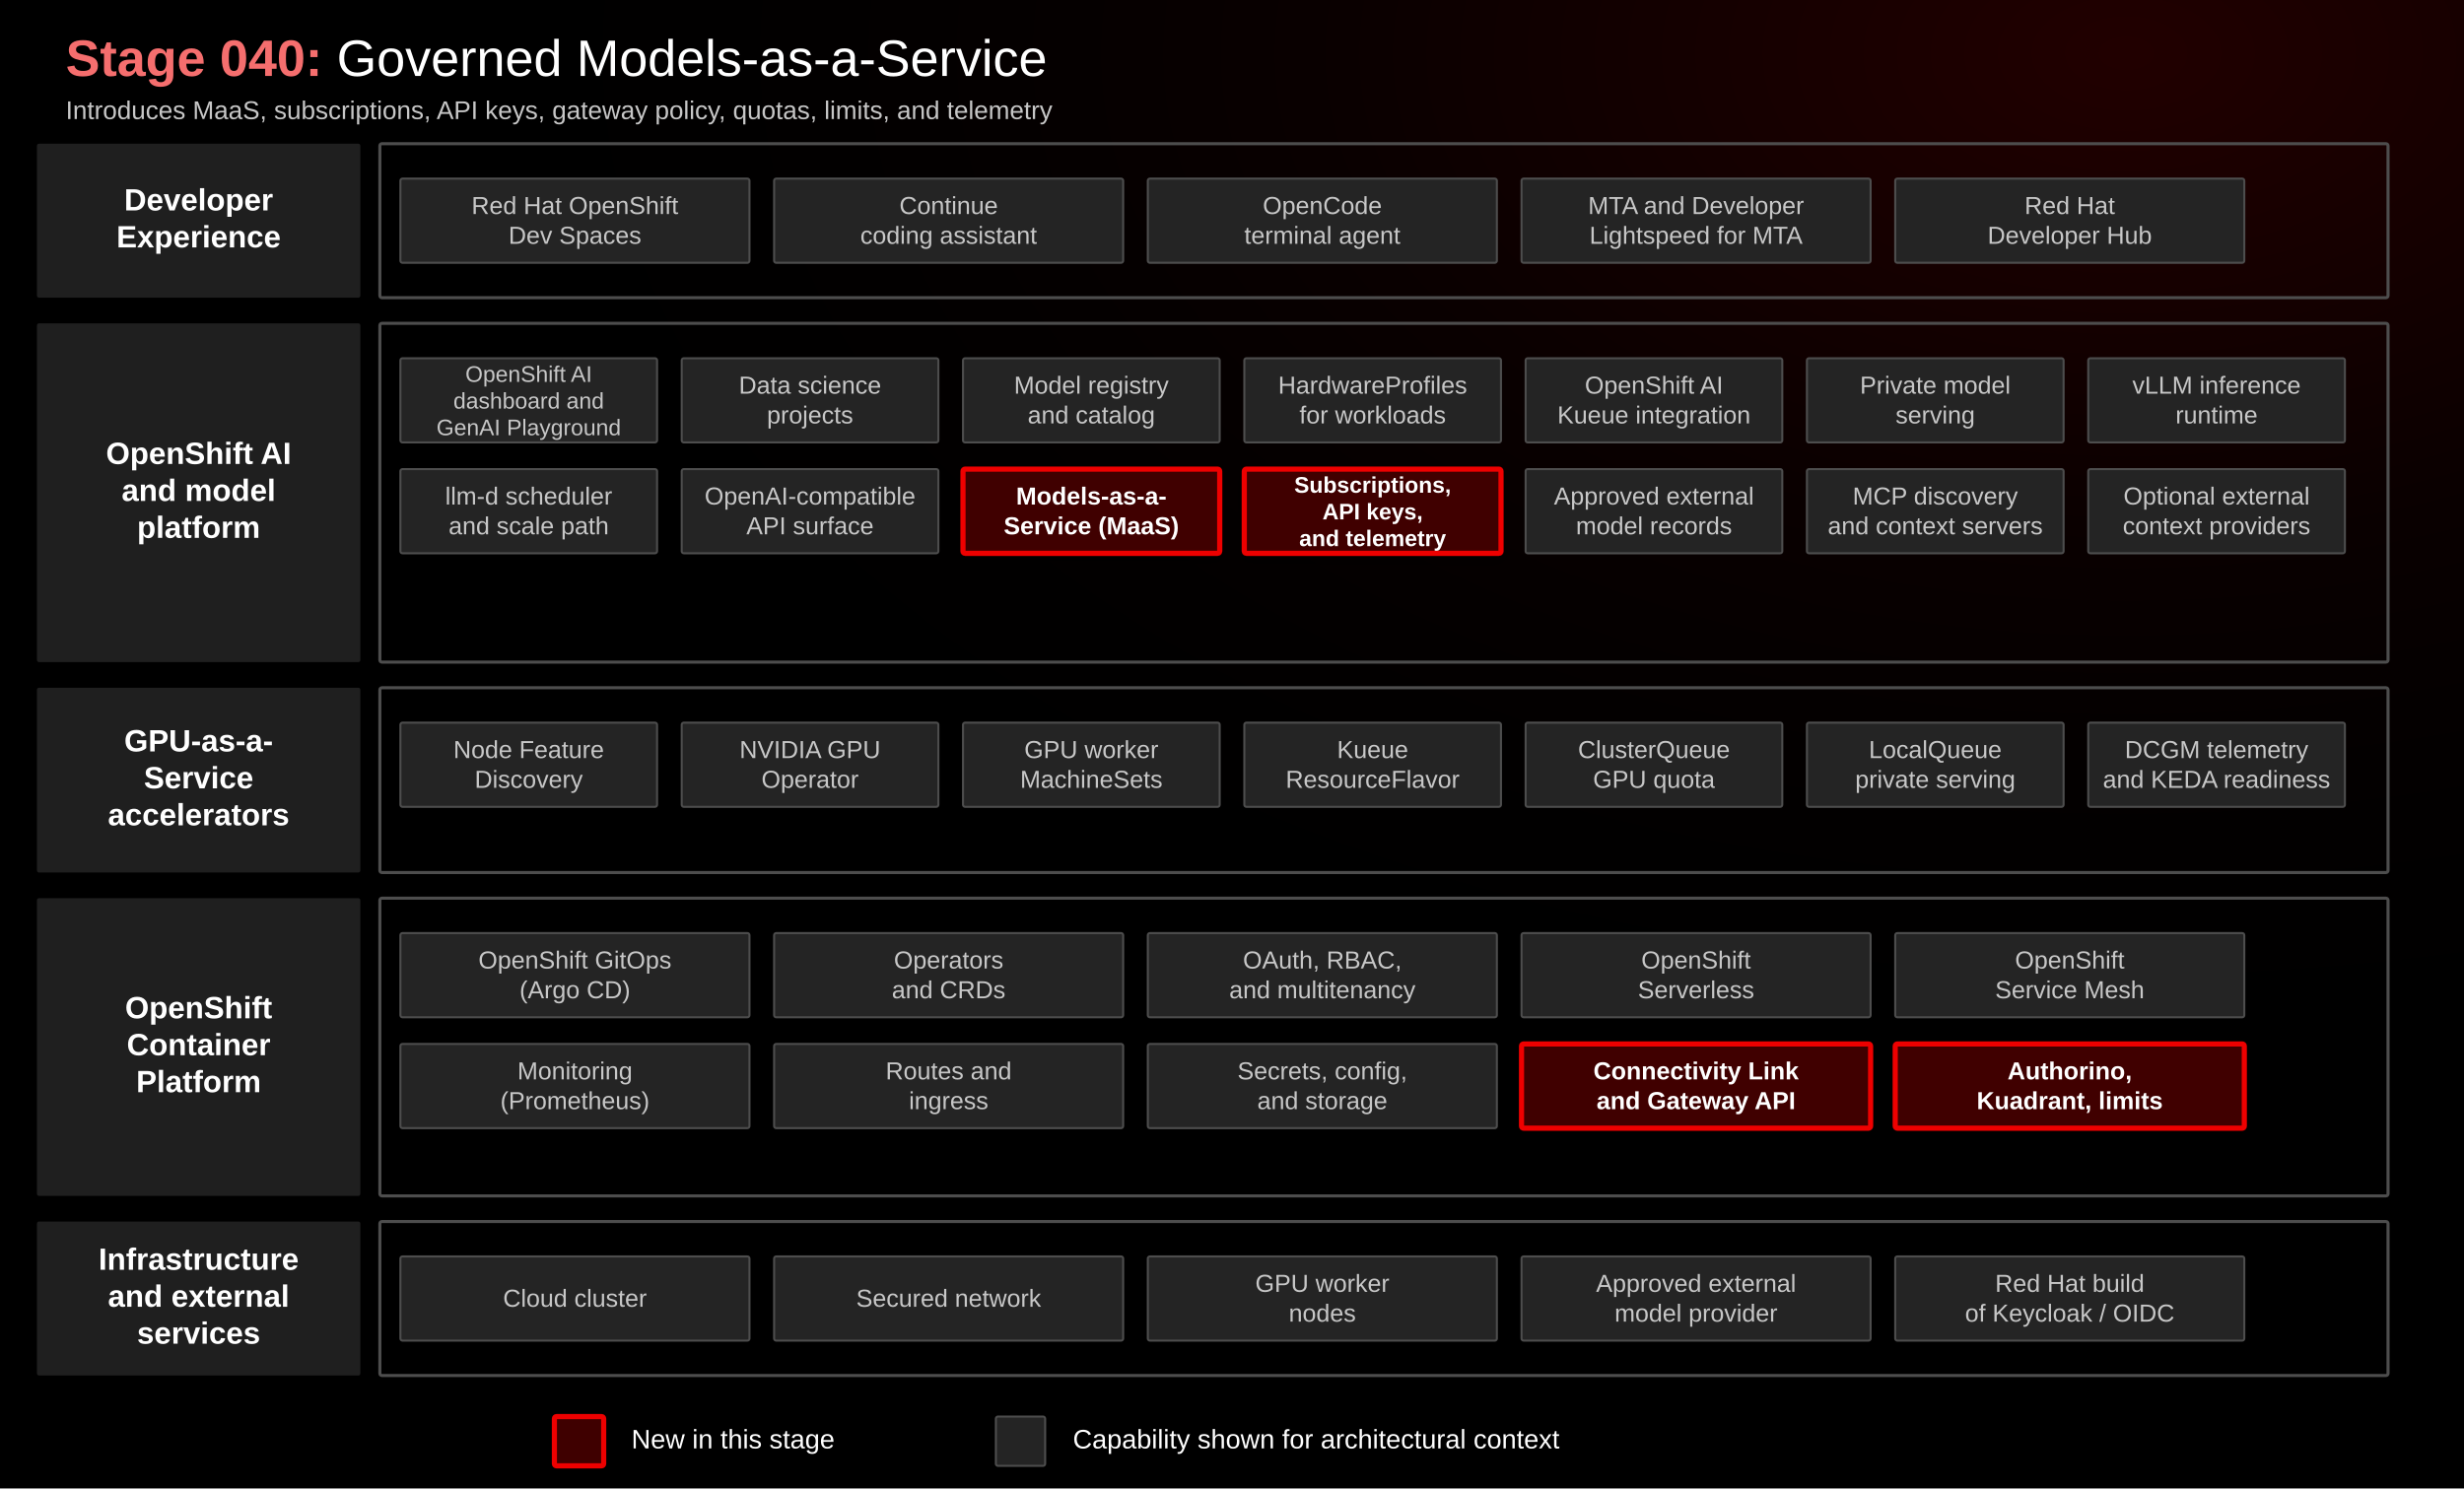
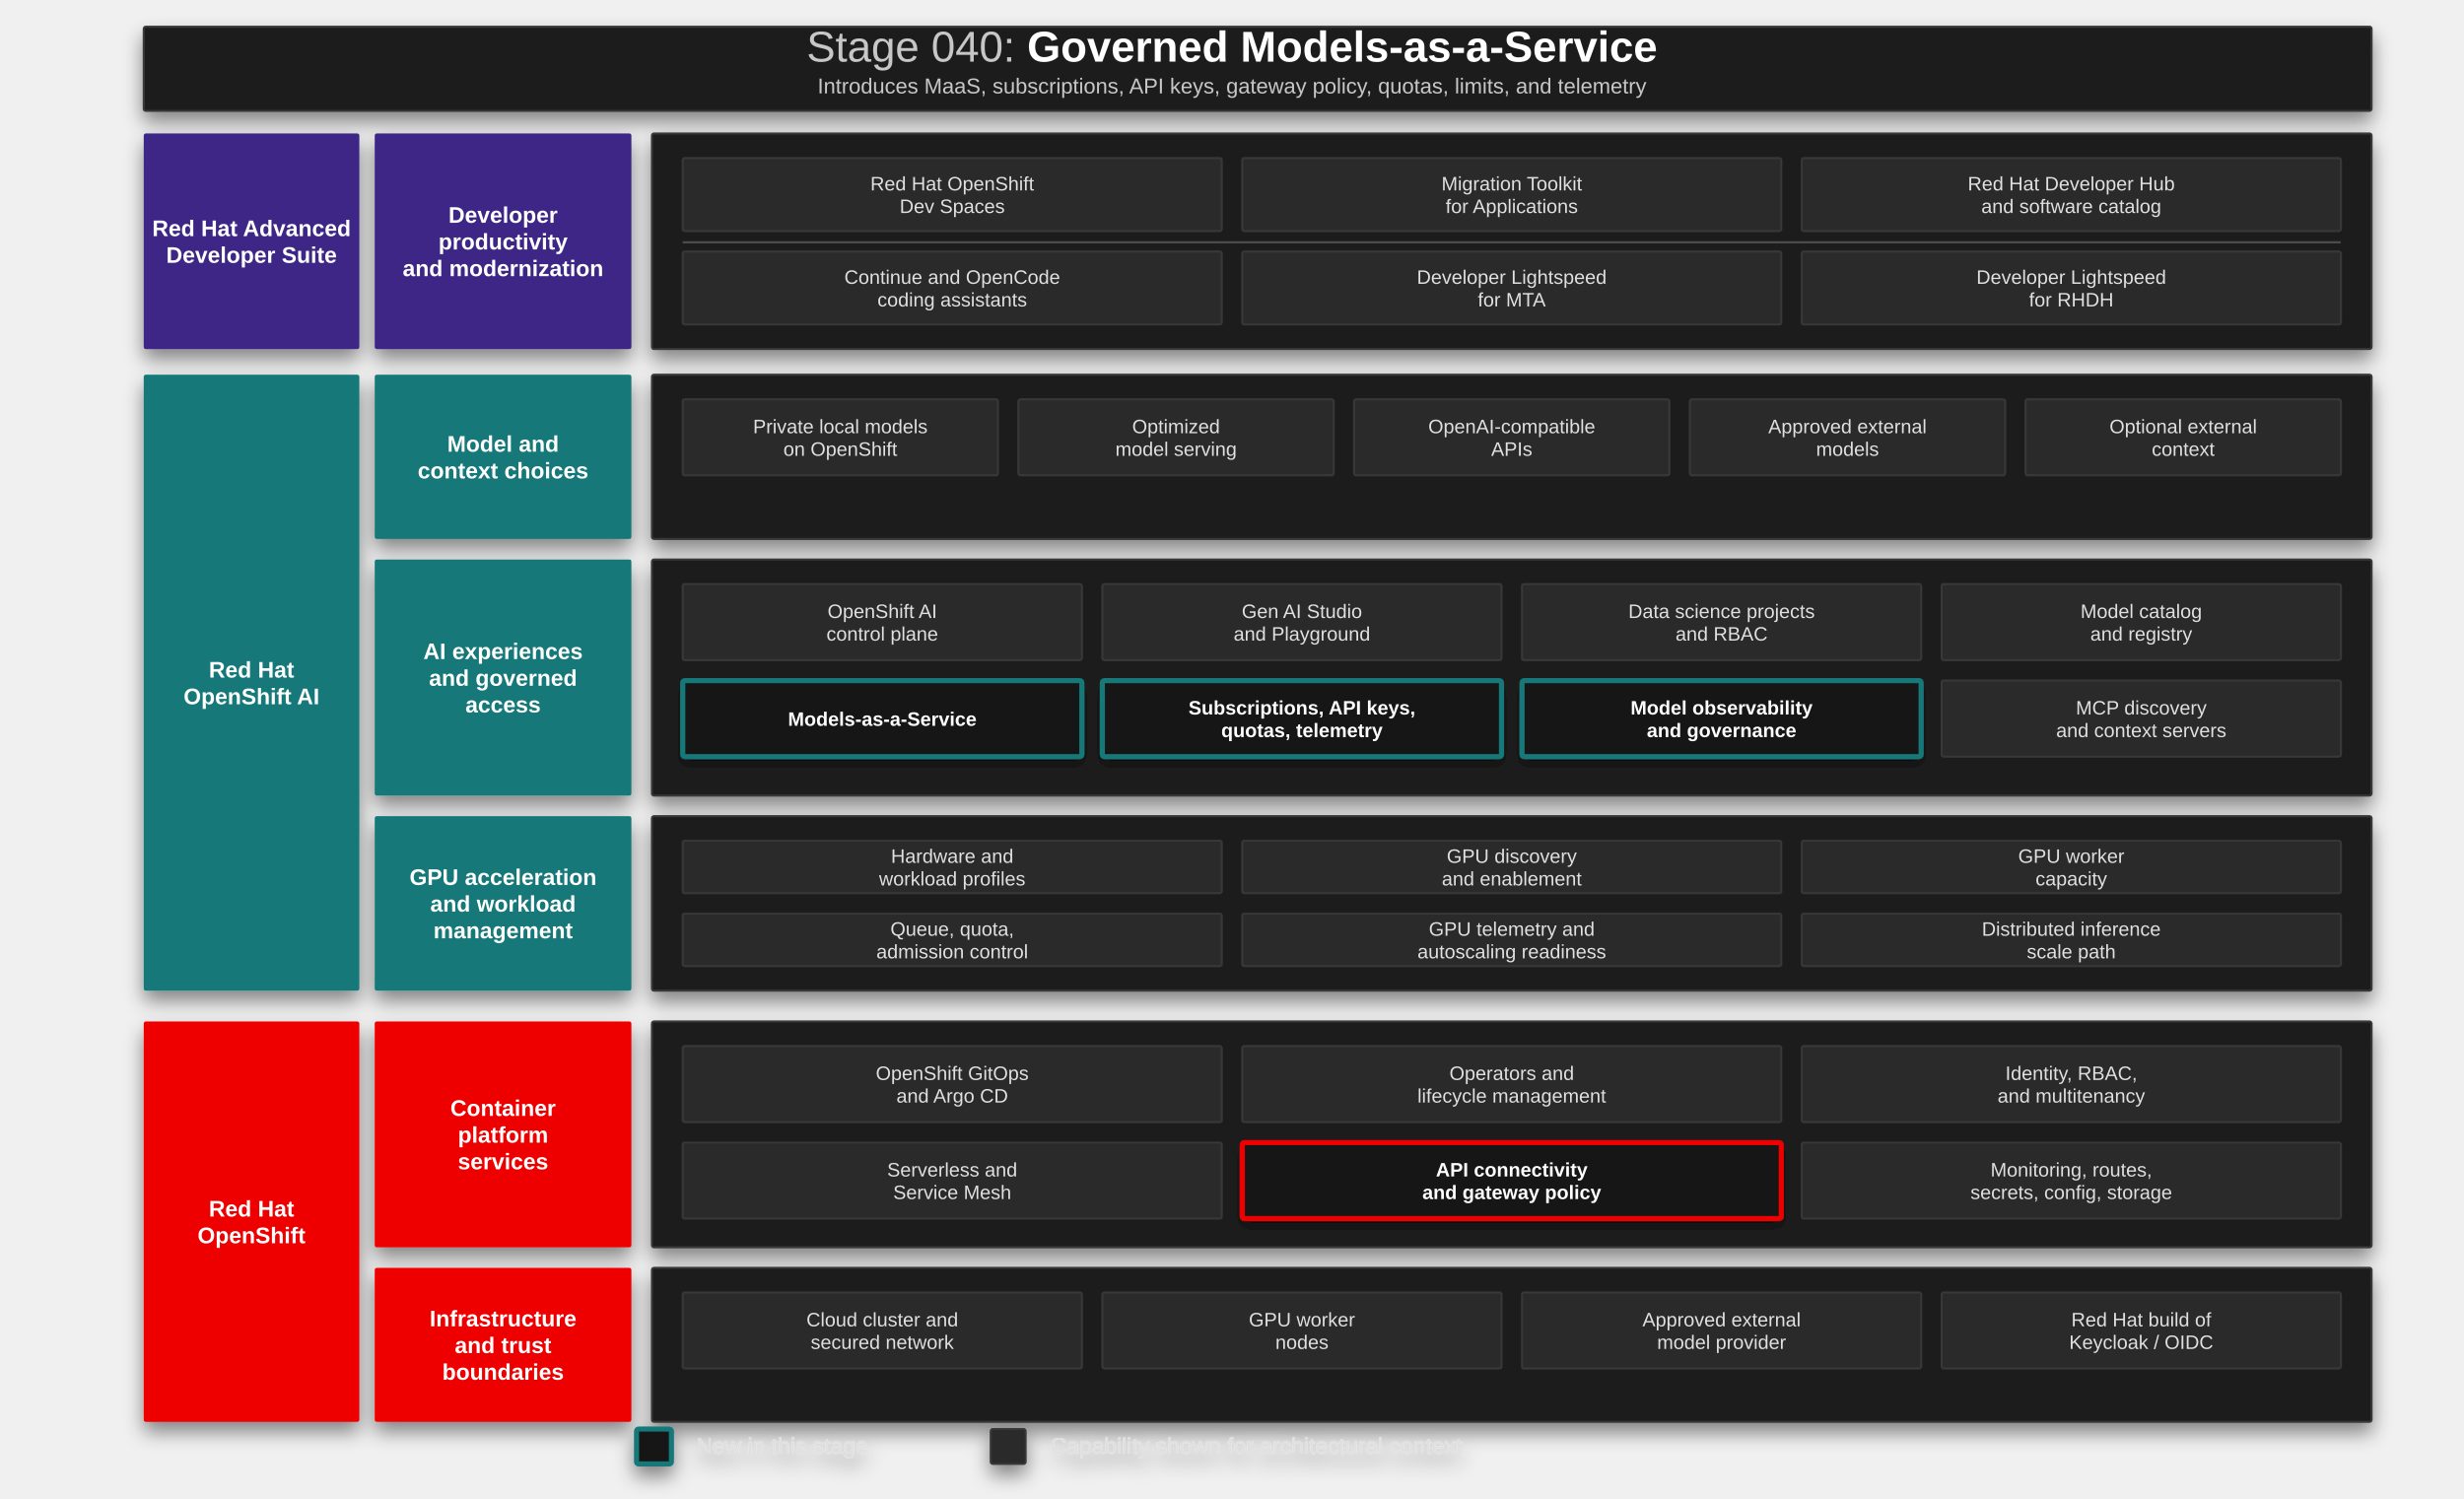
- <svg xmlns="http://www.w3.org/2000/svg" width="2400" height="1450" viewBox="0 0 2400 1450" role="img" aria-labelledby="title desc">
-   <style>.display{font-family:'Red Hat Display','Arial',sans-serif}.body{font-family:'Red Hat Text','Arial',sans-serif}.mono{font-family:'Red Hat Mono','Consolas',monospace}</style>
+ <svg xmlns="http://www.w3.org/2000/svg" width="2400" height="1460" viewBox="0 0 2400 1460" role="img" aria-labelledby="title desc">
+   <style>.display{font-family:'Red Hat Display','Arial',sans-serif}.body{font-family:'Red Hat Text','Arial',sans-serif}</style>
  <defs>
-     <radialGradient id="glow" cx="86%" cy="4%" r="70%">
-       <stop offset="0" stop-color="#ee0000" stop-opacity="0.14" />
-       <stop offset="0.46" stop-color="#ee0000" stop-opacity="0.04" />
-       <stop offset="1" stop-color="#000000" stop-opacity="0" />
-     </radialGradient>
    <filter id="lift" x="-20%" y="-20%" width="140%" height="140%">
-       <feDropShadow dx="0" dy="5" stdDeviation="5" flood-color="#000" flood-opacity="0.5" />
+       <feDropShadow dx="0" dy="6" stdDeviation="5" flood-color="#000" flood-opacity="0.55" />
+     </filter>
+     <filter id="panelShadow" x="-8%" y="-8%" width="116%" height="116%">
+       <feDropShadow dx="0" dy="10" stdDeviation="9" flood-color="#000" flood-opacity="0.45" />
    </filter>
  </defs>
-   <rect width="2400" height="1450" fill="#000000" />
-   <rect width="2400" height="1450" fill="url(#glow)" />
-   <text x="64" y="74" class="display" font-size="50" fill="#ffffff" font-weight="400">
-     <tspan fill="#f56e6e" font-weight="700">Stage 040:</tspan> Governed Models-as-a-Service</text>
-   <text x="64" y="116" class="body" font-size="25" fill="#c7c7c7">Introduces MaaS, subscriptions, API keys, gateway policy, quotas, limits, and telemetry</text>
-   <rect x="36" y="140" width="315" height="150" rx="2" fill="#1f1f1f" />
-   <text x="193.5" y="205" class="body" font-size="30" fill="#ffffff" font-weight="700" text-anchor="middle">Developer</text>
-   <text x="193.5" y="241" class="body" font-size="30" fill="#ffffff" font-weight="700" text-anchor="middle">Experience</text>
-   <rect x="370" y="140" width="1956" height="150" rx="2" fill="none" stroke="#4d4d4d" stroke-width="3" />
-   <g>
-     <rect x="390" y="174" width="340" height="82" rx="2" fill="#242424" stroke="#4d4d4d" stroke-width="2" />
-     <text x="560" y="208.5" class="body" font-size="24" fill="#c7c7c7" font-weight="400" text-anchor="middle">Red Hat OpenShift</text>
-     <text x="560" y="237.5" class="body" font-size="24" fill="#c7c7c7" font-weight="400" text-anchor="middle">Dev Spaces</text>
-   </g>
-   <g>
-     <rect x="754" y="174" width="340" height="82" rx="2" fill="#242424" stroke="#4d4d4d" stroke-width="2" />
-     <text x="924" y="208.5" class="body" font-size="24" fill="#c7c7c7" font-weight="400" text-anchor="middle">Continue</text>
-     <text x="924" y="237.5" class="body" font-size="24" fill="#c7c7c7" font-weight="400" text-anchor="middle">coding assistant</text>
-   </g>
-   <g>
-     <rect x="1118" y="174" width="340" height="82" rx="2" fill="#242424" stroke="#4d4d4d" stroke-width="2" />
-     <text x="1288" y="208.5" class="body" font-size="24" fill="#c7c7c7" font-weight="400" text-anchor="middle">OpenCode</text>
-     <text x="1288" y="237.5" class="body" font-size="24" fill="#c7c7c7" font-weight="400" text-anchor="middle">terminal agent</text>
-   </g>
-   <g>
-     <rect x="1482" y="174" width="340" height="82" rx="2" fill="#242424" stroke="#4d4d4d" stroke-width="2" />
-     <text x="1652" y="208.5" class="body" font-size="24" fill="#c7c7c7" font-weight="400" text-anchor="middle">MTA and Developer</text>
-     <text x="1652" y="237.5" class="body" font-size="24" fill="#c7c7c7" font-weight="400" text-anchor="middle">Lightspeed for MTA</text>
-   </g>
-   <g>
-     <rect x="1846" y="174" width="340" height="82" rx="2" fill="#242424" stroke="#4d4d4d" stroke-width="2" />
-     <text x="2016" y="208.5" class="body" font-size="24" fill="#c7c7c7" font-weight="400" text-anchor="middle">Red Hat</text>
-     <text x="2016" y="237.5" class="body" font-size="24" fill="#c7c7c7" font-weight="400" text-anchor="middle">Developer Hub</text>
-   </g>
-   <rect x="36" y="315" width="315" height="330" rx="2" fill="#1f1f1f" />
-   <text x="193.5" y="452" class="body" font-size="30" fill="#ffffff" font-weight="700" text-anchor="middle">OpenShift AI</text>
-   <text x="193.5" y="488" class="body" font-size="30" fill="#ffffff" font-weight="700" text-anchor="middle">and model</text>
-   <text x="193.5" y="524" class="body" font-size="30" fill="#ffffff" font-weight="700" text-anchor="middle">platform</text>
-   <rect x="370" y="315" width="1956" height="330" rx="2" fill="none" stroke="#4d4d4d" stroke-width="3" />
-   <g>
-     <rect x="390" y="349" width="250" height="82" rx="2" fill="#242424" stroke="#4d4d4d" stroke-width="2" />
-     <text x="515" y="372" class="body" font-size="22" fill="#c7c7c7" font-weight="400" text-anchor="middle">OpenShift AI</text>
-     <text x="515" y="398" class="body" font-size="22" fill="#c7c7c7" font-weight="400" text-anchor="middle">dashboard and</text>
-     <text x="515" y="424" class="body" font-size="22" fill="#c7c7c7" font-weight="400" text-anchor="middle">GenAI Playground</text>
-   </g>
-   <g>
-     <rect x="664" y="349" width="250" height="82" rx="2" fill="#242424" stroke="#4d4d4d" stroke-width="2" />
-     <text x="789" y="383.5" class="body" font-size="24" fill="#c7c7c7" font-weight="400" text-anchor="middle">Data science</text>
-     <text x="789" y="412.5" class="body" font-size="24" fill="#c7c7c7" font-weight="400" text-anchor="middle">projects</text>
-   </g>
-   <g>
-     <rect x="938" y="349" width="250" height="82" rx="2" fill="#242424" stroke="#4d4d4d" stroke-width="2" />
-     <text x="1063" y="383.5" class="body" font-size="24" fill="#c7c7c7" font-weight="400" text-anchor="middle">Model registry</text>
-     <text x="1063" y="412.5" class="body" font-size="24" fill="#c7c7c7" font-weight="400" text-anchor="middle">and catalog</text>
-   </g>
-   <g>
-     <rect x="1212" y="349" width="250" height="82" rx="2" fill="#242424" stroke="#4d4d4d" stroke-width="2" />
-     <text x="1337" y="383.5" class="body" font-size="24" fill="#c7c7c7" font-weight="400" text-anchor="middle">HardwareProfiles</text>
-     <text x="1337" y="412.5" class="body" font-size="24" fill="#c7c7c7" font-weight="400" text-anchor="middle">for workloads</text>
-   </g>
-   <g>
-     <rect x="1486" y="349" width="250" height="82" rx="2" fill="#242424" stroke="#4d4d4d" stroke-width="2" />
-     <text x="1611" y="383.5" class="body" font-size="24" fill="#c7c7c7" font-weight="400" text-anchor="middle">OpenShift AI</text>
-     <text x="1611" y="412.5" class="body" font-size="24" fill="#c7c7c7" font-weight="400" text-anchor="middle">Kueue integration</text>
-   </g>
-   <g>
-     <rect x="1760" y="349" width="250" height="82" rx="2" fill="#242424" stroke="#4d4d4d" stroke-width="2" />
-     <text x="1885" y="383.5" class="body" font-size="24" fill="#c7c7c7" font-weight="400" text-anchor="middle">Private model</text>
-     <text x="1885" y="412.5" class="body" font-size="24" fill="#c7c7c7" font-weight="400" text-anchor="middle">serving</text>
-   </g>
-   <g>
-     <rect x="2034" y="349" width="250" height="82" rx="2" fill="#242424" stroke="#4d4d4d" stroke-width="2" />
-     <text x="2159" y="383.5" class="body" font-size="24" fill="#c7c7c7" font-weight="400" text-anchor="middle">vLLM inference</text>
-     <text x="2159" y="412.5" class="body" font-size="24" fill="#c7c7c7" font-weight="400" text-anchor="middle">runtime</text>
-   </g>
-   <g>
-     <rect x="390" y="457" width="250" height="82" rx="2" fill="#242424" stroke="#4d4d4d" stroke-width="2" />
-     <text x="515" y="491.5" class="body" font-size="24" fill="#c7c7c7" font-weight="400" text-anchor="middle">llm-d scheduler</text>
-     <text x="515" y="520.5" class="body" font-size="24" fill="#c7c7c7" font-weight="400" text-anchor="middle">and scale path</text>
-   </g>
-   <g>
-     <rect x="664" y="457" width="250" height="82" rx="2" fill="#242424" stroke="#4d4d4d" stroke-width="2" />
-     <text x="789" y="491.5" class="body" font-size="24" fill="#c7c7c7" font-weight="400" text-anchor="middle">OpenAI-compatible</text>
-     <text x="789" y="520.5" class="body" font-size="24" fill="#c7c7c7" font-weight="400" text-anchor="middle">API surface</text>
-   </g>
-   <g filter="url(#lift)">
-     <rect x="938" y="457" width="250" height="82" rx="2" fill="#3f0000" stroke="#ee0000" stroke-width="5" />
-     <text x="1063" y="491.5" class="body" font-size="24" fill="#ffffff" font-weight="700" text-anchor="middle">Models-as-a-</text>
-     <text x="1063" y="520.5" class="body" font-size="24" fill="#ffffff" font-weight="700" text-anchor="middle">Service (MaaS)</text>
-   </g>
-   <g filter="url(#lift)">
-     <rect x="1212" y="457" width="250" height="82" rx="2" fill="#3f0000" stroke="#ee0000" stroke-width="5" />
-     <text x="1337" y="480" class="body" font-size="22" fill="#ffffff" font-weight="700" text-anchor="middle">Subscriptions,</text>
-     <text x="1337" y="506" class="body" font-size="22" fill="#ffffff" font-weight="700" text-anchor="middle">API keys,</text>
-     <text x="1337" y="532" class="body" font-size="22" fill="#ffffff" font-weight="700" text-anchor="middle">and telemetry</text>
-   </g>
-   <g>
-     <rect x="1486" y="457" width="250" height="82" rx="2" fill="#242424" stroke="#4d4d4d" stroke-width="2" />
-     <text x="1611" y="491.5" class="body" font-size="24" fill="#c7c7c7" font-weight="400" text-anchor="middle">Approved external</text>
-     <text x="1611" y="520.5" class="body" font-size="24" fill="#c7c7c7" font-weight="400" text-anchor="middle">model records</text>
-   </g>
-   <g>
-     <rect x="1760" y="457" width="250" height="82" rx="2" fill="#242424" stroke="#4d4d4d" stroke-width="2" />
-     <text x="1885" y="491.5" class="body" font-size="24" fill="#c7c7c7" font-weight="400" text-anchor="middle">MCP discovery</text>
-     <text x="1885" y="520.5" class="body" font-size="24" fill="#c7c7c7" font-weight="400" text-anchor="middle">and context servers</text>
-   </g>
-   <g>
-     <rect x="2034" y="457" width="250" height="82" rx="2" fill="#242424" stroke="#4d4d4d" stroke-width="2" />
-     <text x="2159" y="491.5" class="body" font-size="24" fill="#c7c7c7" font-weight="400" text-anchor="middle">Optional external</text>
-     <text x="2159" y="520.5" class="body" font-size="24" fill="#c7c7c7" font-weight="400" text-anchor="middle">context providers</text>
-   </g>
-   <rect x="36" y="670" width="315" height="180" rx="2" fill="#1f1f1f" />
-   <text x="193.5" y="732" class="body" font-size="30" fill="#ffffff" font-weight="700" text-anchor="middle">GPU-as-a-</text>
-   <text x="193.5" y="768" class="body" font-size="30" fill="#ffffff" font-weight="700" text-anchor="middle">Service</text>
-   <text x="193.5" y="804" class="body" font-size="30" fill="#ffffff" font-weight="700" text-anchor="middle">accelerators</text>
-   <rect x="370" y="670" width="1956" height="180" rx="2" fill="none" stroke="#4d4d4d" stroke-width="3" />
-   <g>
-     <rect x="390" y="704" width="250" height="82" rx="2" fill="#242424" stroke="#4d4d4d" stroke-width="2" />
-     <text x="515" y="738.5" class="body" font-size="24" fill="#c7c7c7" font-weight="400" text-anchor="middle">Node Feature</text>
-     <text x="515" y="767.5" class="body" font-size="24" fill="#c7c7c7" font-weight="400" text-anchor="middle">Discovery</text>
-   </g>
-   <g>
-     <rect x="664" y="704" width="250" height="82" rx="2" fill="#242424" stroke="#4d4d4d" stroke-width="2" />
-     <text x="789" y="738.5" class="body" font-size="24" fill="#c7c7c7" font-weight="400" text-anchor="middle">NVIDIA GPU</text>
-     <text x="789" y="767.5" class="body" font-size="24" fill="#c7c7c7" font-weight="400" text-anchor="middle">Operator</text>
-   </g>
-   <g>
-     <rect x="938" y="704" width="250" height="82" rx="2" fill="#242424" stroke="#4d4d4d" stroke-width="2" />
-     <text x="1063" y="738.5" class="body" font-size="24" fill="#c7c7c7" font-weight="400" text-anchor="middle">GPU worker</text>
-     <text x="1063" y="767.5" class="body" font-size="24" fill="#c7c7c7" font-weight="400" text-anchor="middle">MachineSets</text>
-   </g>
-   <g>
-     <rect x="1212" y="704" width="250" height="82" rx="2" fill="#242424" stroke="#4d4d4d" stroke-width="2" />
-     <text x="1337" y="738.5" class="body" font-size="24" fill="#c7c7c7" font-weight="400" text-anchor="middle">Kueue</text>
-     <text x="1337" y="767.5" class="body" font-size="24" fill="#c7c7c7" font-weight="400" text-anchor="middle">ResourceFlavor</text>
-   </g>
-   <g>
-     <rect x="1486" y="704" width="250" height="82" rx="2" fill="#242424" stroke="#4d4d4d" stroke-width="2" />
-     <text x="1611" y="738.5" class="body" font-size="24" fill="#c7c7c7" font-weight="400" text-anchor="middle">ClusterQueue</text>
-     <text x="1611" y="767.5" class="body" font-size="24" fill="#c7c7c7" font-weight="400" text-anchor="middle">GPU quota</text>
-   </g>
-   <g>
-     <rect x="1760" y="704" width="250" height="82" rx="2" fill="#242424" stroke="#4d4d4d" stroke-width="2" />
-     <text x="1885" y="738.5" class="body" font-size="24" fill="#c7c7c7" font-weight="400" text-anchor="middle">LocalQueue</text>
-     <text x="1885" y="767.5" class="body" font-size="24" fill="#c7c7c7" font-weight="400" text-anchor="middle">private serving</text>
-   </g>
-   <g>
-     <rect x="2034" y="704" width="250" height="82" rx="2" fill="#242424" stroke="#4d4d4d" stroke-width="2" />
-     <text x="2159" y="738.5" class="body" font-size="24" fill="#c7c7c7" font-weight="400" text-anchor="middle">DCGM telemetry</text>
-     <text x="2159" y="767.5" class="body" font-size="24" fill="#c7c7c7" font-weight="400" text-anchor="middle">and KEDA readiness</text>
-   </g>
-   <rect x="36" y="875" width="315" height="290" rx="2" fill="#1f1f1f" />
-   <text x="193.5" y="992" class="body" font-size="30" fill="#ffffff" font-weight="700" text-anchor="middle">OpenShift</text>
-   <text x="193.5" y="1028" class="body" font-size="30" fill="#ffffff" font-weight="700" text-anchor="middle">Container</text>
-   <text x="193.5" y="1064" class="body" font-size="30" fill="#ffffff" font-weight="700" text-anchor="middle">Platform</text>
-   <rect x="370" y="875" width="1956" height="290" rx="2" fill="none" stroke="#4d4d4d" stroke-width="3" />
-   <g>
-     <rect x="390" y="909" width="340" height="82" rx="2" fill="#242424" stroke="#4d4d4d" stroke-width="2" />
-     <text x="560" y="943.5" class="body" font-size="24" fill="#c7c7c7" font-weight="400" text-anchor="middle">OpenShift GitOps</text>
-     <text x="560" y="972.5" class="body" font-size="24" fill="#c7c7c7" font-weight="400" text-anchor="middle">(Argo CD)</text>
-   </g>
-   <g>
-     <rect x="754" y="909" width="340" height="82" rx="2" fill="#242424" stroke="#4d4d4d" stroke-width="2" />
-     <text x="924" y="943.5" class="body" font-size="24" fill="#c7c7c7" font-weight="400" text-anchor="middle">Operators</text>
-     <text x="924" y="972.5" class="body" font-size="24" fill="#c7c7c7" font-weight="400" text-anchor="middle">and CRDs</text>
-   </g>
-   <g>
-     <rect x="1118" y="909" width="340" height="82" rx="2" fill="#242424" stroke="#4d4d4d" stroke-width="2" />
-     <text x="1288" y="943.5" class="body" font-size="24" fill="#c7c7c7" font-weight="400" text-anchor="middle">OAuth, RBAC,</text>
-     <text x="1288" y="972.5" class="body" font-size="24" fill="#c7c7c7" font-weight="400" text-anchor="middle">and multitenancy</text>
-   </g>
-   <g>
-     <rect x="1482" y="909" width="340" height="82" rx="2" fill="#242424" stroke="#4d4d4d" stroke-width="2" />
-     <text x="1652" y="943.5" class="body" font-size="24" fill="#c7c7c7" font-weight="400" text-anchor="middle">OpenShift</text>
-     <text x="1652" y="972.5" class="body" font-size="24" fill="#c7c7c7" font-weight="400" text-anchor="middle">Serverless</text>
-   </g>
-   <g>
-     <rect x="1846" y="909" width="340" height="82" rx="2" fill="#242424" stroke="#4d4d4d" stroke-width="2" />
-     <text x="2016" y="943.5" class="body" font-size="24" fill="#c7c7c7" font-weight="400" text-anchor="middle">OpenShift</text>
-     <text x="2016" y="972.5" class="body" font-size="24" fill="#c7c7c7" font-weight="400" text-anchor="middle">Service Mesh</text>
-   </g>
-   <g>
-     <rect x="390" y="1017" width="340" height="82" rx="2" fill="#242424" stroke="#4d4d4d" stroke-width="2" />
-     <text x="560" y="1051.5" class="body" font-size="24" fill="#c7c7c7" font-weight="400" text-anchor="middle">Monitoring</text>
-     <text x="560" y="1080.5" class="body" font-size="24" fill="#c7c7c7" font-weight="400" text-anchor="middle">(Prometheus)</text>
-   </g>
-   <g>
-     <rect x="754" y="1017" width="340" height="82" rx="2" fill="#242424" stroke="#4d4d4d" stroke-width="2" />
-     <text x="924" y="1051.5" class="body" font-size="24" fill="#c7c7c7" font-weight="400" text-anchor="middle">Routes and</text>
-     <text x="924" y="1080.5" class="body" font-size="24" fill="#c7c7c7" font-weight="400" text-anchor="middle">ingress</text>
-   </g>
-   <g>
-     <rect x="1118" y="1017" width="340" height="82" rx="2" fill="#242424" stroke="#4d4d4d" stroke-width="2" />
-     <text x="1288" y="1051.5" class="body" font-size="24" fill="#c7c7c7" font-weight="400" text-anchor="middle">Secrets, config,</text>
-     <text x="1288" y="1080.5" class="body" font-size="24" fill="#c7c7c7" font-weight="400" text-anchor="middle">and storage</text>
-   </g>
-   <g filter="url(#lift)">
-     <rect x="1482" y="1017" width="340" height="82" rx="2" fill="#3f0000" stroke="#ee0000" stroke-width="5" />
-     <text x="1652" y="1051.5" class="body" font-size="24" fill="#ffffff" font-weight="700" text-anchor="middle">Connectivity Link</text>
-     <text x="1652" y="1080.5" class="body" font-size="24" fill="#ffffff" font-weight="700" text-anchor="middle">and Gateway API</text>
-   </g>
-   <g filter="url(#lift)">
-     <rect x="1846" y="1017" width="340" height="82" rx="2" fill="#3f0000" stroke="#ee0000" stroke-width="5" />
-     <text x="2016" y="1051.5" class="body" font-size="24" fill="#ffffff" font-weight="700" text-anchor="middle">Authorino,</text>
-     <text x="2016" y="1080.5" class="body" font-size="24" fill="#ffffff" font-weight="700" text-anchor="middle">Kuadrant, limits</text>
-   </g>
-   <rect x="36" y="1190" width="315" height="150" rx="2" fill="#1f1f1f" />
-   <text x="193.5" y="1237" class="body" font-size="30" fill="#ffffff" font-weight="700" text-anchor="middle">Infrastructure</text>
-   <text x="193.5" y="1273" class="body" font-size="30" fill="#ffffff" font-weight="700" text-anchor="middle">and external</text>
-   <text x="193.5" y="1309" class="body" font-size="30" fill="#ffffff" font-weight="700" text-anchor="middle">services</text>
-   <rect x="370" y="1190" width="1956" height="150" rx="2" fill="none" stroke="#4d4d4d" stroke-width="3" />
-   <g>
-     <rect x="390" y="1224" width="340" height="82" rx="2" fill="#242424" stroke="#4d4d4d" stroke-width="2" />
-     <text x="560" y="1273" class="body" font-size="24" fill="#c7c7c7" font-weight="400" text-anchor="middle">Cloud cluster</text>
-   </g>
-   <g>
-     <rect x="754" y="1224" width="340" height="82" rx="2" fill="#242424" stroke="#4d4d4d" stroke-width="2" />
-     <text x="924" y="1273" class="body" font-size="24" fill="#c7c7c7" font-weight="400" text-anchor="middle">Secured network</text>
-   </g>
-   <g>
-     <rect x="1118" y="1224" width="340" height="82" rx="2" fill="#242424" stroke="#4d4d4d" stroke-width="2" />
-     <text x="1288" y="1258.5" class="body" font-size="24" fill="#c7c7c7" font-weight="400" text-anchor="middle">GPU worker</text>
-     <text x="1288" y="1287.5" class="body" font-size="24" fill="#c7c7c7" font-weight="400" text-anchor="middle">nodes</text>
-   </g>
-   <g>
-     <rect x="1482" y="1224" width="340" height="82" rx="2" fill="#242424" stroke="#4d4d4d" stroke-width="2" />
-     <text x="1652" y="1258.5" class="body" font-size="24" fill="#c7c7c7" font-weight="400" text-anchor="middle">Approved external</text>
-     <text x="1652" y="1287.5" class="body" font-size="24" fill="#c7c7c7" font-weight="400" text-anchor="middle">model provider</text>
-   </g>
-   <g>
-     <rect x="1846" y="1224" width="340" height="82" rx="2" fill="#242424" stroke="#4d4d4d" stroke-width="2" />
-     <text x="2016" y="1258.5" class="body" font-size="24" fill="#c7c7c7" font-weight="400" text-anchor="middle">Red Hat build</text>
-     <text x="2016" y="1287.5" class="body" font-size="24" fill="#c7c7c7" font-weight="400" text-anchor="middle">of Keycloak / OIDC</text>
-   </g>
-   <g>
-     <rect x="540" y="1380" width="48" height="48" rx="2" fill="#3f0000" stroke="#ee0000" stroke-width="5" />
-     <text x="615" y="1411" class="body" font-size="26" fill="#ffffff">New in this stage</text>
-     <rect x="970" y="1380" width="48" height="48" rx="2" fill="#242424" stroke="#4d4d4d" stroke-width="2" />
-     <text x="1045" y="1411" class="body" font-size="26" fill="#ffffff">Capability shown for architectural context</text>
+   <g filter="url(#panelShadow)">
+     <rect x="140" y="26" width="2170" height="82" rx="2" fill="#1f1f1f" stroke="#383838" stroke-width="2" />
+     <text x="1200" y="60" class="display" font-size="42" fill="#ffffff" font-weight="700" text-anchor="middle">
+       <tspan fill="#c7c7c7" font-weight="500">Stage 040:</tspan> Governed Models-as-a-Service</text>
+     <text x="1200" y="91" class="body" font-size="21" fill="#c7c7c7" text-anchor="middle">Introduces MaaS, subscriptions, API keys, gateway policy, quotas, limits, and telemetry</text>
+     <rect x="140" y="130" width="210" height="210" rx="2" fill="#3d2785" stroke="#3d2785" stroke-width="0" />
+     <text x="245" y="230" class="body" font-size="22" fill="#ffffff" font-weight="700" text-anchor="middle">Red Hat Advanced</text>
+     <text x="245" y="256" class="body" font-size="22" fill="#ffffff" font-weight="700" text-anchor="middle">Developer Suite</text>
+     <rect x="140" y="365" width="210" height="600" rx="2" fill="#147878" stroke="#147878" stroke-width="0" />
+     <text x="245" y="660" class="body" font-size="22" fill="#ffffff" font-weight="700" text-anchor="middle">Red Hat</text>
+     <text x="245" y="686" class="body" font-size="22" fill="#ffffff" font-weight="700" text-anchor="middle">OpenShift AI</text>
+     <rect x="140" y="995" width="210" height="390" rx="2" fill="#ee0000" stroke="#ee0000" stroke-width="0" />
+     <text x="245" y="1185" class="body" font-size="22" fill="#ffffff" font-weight="700" text-anchor="middle">Red Hat</text>
+     <text x="245" y="1211" class="body" font-size="22" fill="#ffffff" font-weight="700" text-anchor="middle">OpenShift</text>
+     <rect x="365" y="130" width="250" height="210" rx="2" fill="#3d2785" stroke="#3d2785" stroke-width="0" />
+     <text x="490" y="217" class="body" font-size="22" fill="#ffffff" font-weight="700" text-anchor="middle">Developer</text>
+     <text x="490" y="243" class="body" font-size="22" fill="#ffffff" font-weight="700" text-anchor="middle">productivity</text>
+     <text x="490" y="269" class="body" font-size="22" fill="#ffffff" font-weight="700" text-anchor="middle">and modernization</text>
+     <rect x="635" y="130" width="1675" height="210" rx="2" fill="#1f1f1f" stroke="#383838" stroke-width="2" />
+     <g>
+       <rect x="665" y="154" width="525" height="71" rx="2" fill="#292929" stroke="#383838" stroke-width="2" />
+       <text x="927.5" y="185.5" class="body" font-size="19" fill="#e0e0e0" font-weight="450" text-anchor="middle">Red Hat OpenShift</text>
+       <text x="927.5" y="207.5" class="body" font-size="19" fill="#e0e0e0" font-weight="450" text-anchor="middle">Dev Spaces</text>
+     </g>
+     <g>
+       <rect x="1210" y="154" width="525" height="71" rx="2" fill="#292929" stroke="#383838" stroke-width="2" />
+       <text x="1472.5" y="185.5" class="body" font-size="19" fill="#e0e0e0" font-weight="450" text-anchor="middle">Migration Toolkit</text>
+       <text x="1472.5" y="207.5" class="body" font-size="19" fill="#e0e0e0" font-weight="450" text-anchor="middle">for Applications</text>
+     </g>
+     <g>
+       <rect x="1755" y="154" width="525" height="71" rx="2" fill="#292929" stroke="#383838" stroke-width="2" />
+       <text x="2017.5" y="185.5" class="body" font-size="19" fill="#e0e0e0" font-weight="450" text-anchor="middle">Red Hat Developer Hub</text>
+       <text x="2017.5" y="207.5" class="body" font-size="19" fill="#e0e0e0" font-weight="450" text-anchor="middle">and software catalog</text>
+     </g>
+     <g>
+       <rect x="665" y="245" width="525" height="71" rx="2" fill="#292929" stroke="#383838" stroke-width="2" />
+       <text x="927.5" y="276.5" class="body" font-size="19" fill="#e0e0e0" font-weight="450" text-anchor="middle">Continue and OpenCode</text>
+       <text x="927.5" y="298.5" class="body" font-size="19" fill="#e0e0e0" font-weight="450" text-anchor="middle">coding assistants</text>
+     </g>
+     <g>
+       <rect x="1210" y="245" width="525" height="71" rx="2" fill="#292929" stroke="#383838" stroke-width="2" />
+       <text x="1472.5" y="276.5" class="body" font-size="19" fill="#e0e0e0" font-weight="450" text-anchor="middle">Developer Lightspeed</text>
+       <text x="1472.5" y="298.5" class="body" font-size="19" fill="#e0e0e0" font-weight="450" text-anchor="middle">for MTA</text>
+     </g>
+     <g>
+       <rect x="1755" y="245" width="525" height="71" rx="2" fill="#292929" stroke="#383838" stroke-width="2" />
+       <text x="2017.5" y="276.5" class="body" font-size="19" fill="#e0e0e0" font-weight="450" text-anchor="middle">Developer Lightspeed</text>
+       <text x="2017.5" y="298.5" class="body" font-size="19" fill="#e0e0e0" font-weight="450" text-anchor="middle">for RHDH</text>
+     </g>
+     <line x1="665" y1="236" x2="2280" y2="236" stroke="#4d4d4d" stroke-width="2" />
+     <rect x="365" y="365" width="250" height="160" rx="2" fill="#147878" stroke="#147878" stroke-width="0" />
+     <text x="490" y="440" class="body" font-size="22" fill="#ffffff" font-weight="700" text-anchor="middle">Model and</text>
+     <text x="490" y="466" class="body" font-size="22" fill="#ffffff" font-weight="700" text-anchor="middle">context choices</text>
+     <rect x="635" y="365" width="1675" height="160" rx="2" fill="#1f1f1f" stroke="#383838" stroke-width="2" />
+     <g>
+       <rect x="665" y="389" width="307" height="74" rx="2" fill="#292929" stroke="#383838" stroke-width="2" />
+       <text x="818.5" y="422" class="body" font-size="19" fill="#e0e0e0" font-weight="450" text-anchor="middle">Private local models</text>
+       <text x="818.5" y="444" class="body" font-size="19" fill="#e0e0e0" font-weight="450" text-anchor="middle">on OpenShift</text>
+     </g>
+     <g>
+       <rect x="992" y="389" width="307" height="74" rx="2" fill="#292929" stroke="#383838" stroke-width="2" />
+       <text x="1145.5" y="422" class="body" font-size="19" fill="#e0e0e0" font-weight="450" text-anchor="middle">Optimized</text>
+       <text x="1145.5" y="444" class="body" font-size="19" fill="#e0e0e0" font-weight="450" text-anchor="middle">model serving</text>
+     </g>
+     <g>
+       <rect x="1319" y="389" width="307" height="74" rx="2" fill="#292929" stroke="#383838" stroke-width="2" />
+       <text x="1472.5" y="422" class="body" font-size="19" fill="#e0e0e0" font-weight="450" text-anchor="middle">OpenAI-compatible</text>
+       <text x="1472.5" y="444" class="body" font-size="19" fill="#e0e0e0" font-weight="450" text-anchor="middle">APIs</text>
+     </g>
+     <g>
+       <rect x="1646" y="389" width="307" height="74" rx="2" fill="#292929" stroke="#383838" stroke-width="2" />
+       <text x="1799.5" y="422" class="body" font-size="19" fill="#e0e0e0" font-weight="450" text-anchor="middle">Approved external</text>
+       <text x="1799.5" y="444" class="body" font-size="19" fill="#e0e0e0" font-weight="450" text-anchor="middle">models</text>
+     </g>
+     <g>
+       <rect x="1973" y="389" width="307" height="74" rx="2" fill="#292929" stroke="#383838" stroke-width="2" />
+       <text x="2126.5" y="422" class="body" font-size="19" fill="#e0e0e0" font-weight="450" text-anchor="middle">Optional external</text>
+       <text x="2126.5" y="444" class="body" font-size="19" fill="#e0e0e0" font-weight="450" text-anchor="middle">context</text>
+     </g>
+     <rect x="365" y="545" width="250" height="230" rx="2" fill="#147878" stroke="#147878" stroke-width="0" />
+     <text x="490" y="642" class="body" font-size="22" fill="#ffffff" font-weight="700" text-anchor="middle">AI experiences</text>
+     <text x="490" y="668" class="body" font-size="22" fill="#ffffff" font-weight="700" text-anchor="middle">and governed</text>
+     <text x="490" y="694" class="body" font-size="22" fill="#ffffff" font-weight="700" text-anchor="middle">access</text>
+     <rect x="635" y="545" width="1675" height="230" rx="2" fill="#1f1f1f" stroke="#383838" stroke-width="2" />
+     <g>
+       <rect x="665" y="569" width="388.75" height="74" rx="2" fill="#292929" stroke="#383838" stroke-width="2" />
+       <text x="859.375" y="602" class="body" font-size="19" fill="#e0e0e0" font-weight="450" text-anchor="middle">OpenShift AI</text>
+       <text x="859.375" y="624" class="body" font-size="19" fill="#e0e0e0" font-weight="450" text-anchor="middle">control plane</text>
+     </g>
+     <g>
+       <rect x="1073.75" y="569" width="388.75" height="74" rx="2" fill="#292929" stroke="#383838" stroke-width="2" />
+       <text x="1268.125" y="602" class="body" font-size="19" fill="#e0e0e0" font-weight="450" text-anchor="middle">Gen AI Studio</text>
+       <text x="1268.125" y="624" class="body" font-size="19" fill="#e0e0e0" font-weight="450" text-anchor="middle">and Playground</text>
+     </g>
+     <g>
+       <rect x="1482.5" y="569" width="388.75" height="74" rx="2" fill="#292929" stroke="#383838" stroke-width="2" />
+       <text x="1676.875" y="602" class="body" font-size="19" fill="#e0e0e0" font-weight="450" text-anchor="middle">Data science projects</text>
+       <text x="1676.875" y="624" class="body" font-size="19" fill="#e0e0e0" font-weight="450" text-anchor="middle">and RBAC</text>
+     </g>
+     <g>
+       <rect x="1891.25" y="569" width="388.75" height="74" rx="2" fill="#292929" stroke="#383838" stroke-width="2" />
+       <text x="2085.625" y="602" class="body" font-size="19" fill="#e0e0e0" font-weight="450" text-anchor="middle">Model catalog</text>
+       <text x="2085.625" y="624" class="body" font-size="19" fill="#e0e0e0" font-weight="450" text-anchor="middle">and registry</text>
+     </g>
+     <g filter="url(#lift)">
+       <rect x="665" y="663" width="388.75" height="74" rx="2" fill="#151515" stroke="#147878" stroke-width="5" />
+       <text x="859.375" y="707" class="body" font-size="19" fill="#ffffff" font-weight="700" text-anchor="middle">Models-as-a-Service</text>
+     </g>
+     <g filter="url(#lift)">
+       <rect x="1073.75" y="663" width="388.75" height="74" rx="2" fill="#151515" stroke="#147878" stroke-width="5" />
+       <text x="1268.125" y="696" class="body" font-size="19" fill="#ffffff" font-weight="700" text-anchor="middle">Subscriptions, API keys,</text>
+       <text x="1268.125" y="718" class="body" font-size="19" fill="#ffffff" font-weight="700" text-anchor="middle">quotas, telemetry</text>
+     </g>
+     <g filter="url(#lift)">
+       <rect x="1482.5" y="663" width="388.75" height="74" rx="2" fill="#151515" stroke="#147878" stroke-width="5" />
+       <text x="1676.875" y="696" class="body" font-size="19" fill="#ffffff" font-weight="700" text-anchor="middle">Model observability</text>
+       <text x="1676.875" y="718" class="body" font-size="19" fill="#ffffff" font-weight="700" text-anchor="middle">and governance</text>
+     </g>
+     <g>
+       <rect x="1891.25" y="663" width="388.75" height="74" rx="2" fill="#292929" stroke="#383838" stroke-width="2" />
+       <text x="2085.625" y="696" class="body" font-size="19" fill="#e0e0e0" font-weight="450" text-anchor="middle">MCP discovery</text>
+       <text x="2085.625" y="718" class="body" font-size="19" fill="#e0e0e0" font-weight="450" text-anchor="middle">and context servers</text>
+     </g>
+     <rect x="365" y="795" width="250" height="170" rx="2" fill="#147878" stroke="#147878" stroke-width="0" />
+     <text x="490" y="862" class="body" font-size="22" fill="#ffffff" font-weight="700" text-anchor="middle">GPU acceleration</text>
+     <text x="490" y="888" class="body" font-size="22" fill="#ffffff" font-weight="700" text-anchor="middle">and workload</text>
+     <text x="490" y="914" class="body" font-size="22" fill="#ffffff" font-weight="700" text-anchor="middle">management</text>
+     <rect x="635" y="795" width="1675" height="170" rx="2" fill="#1f1f1f" stroke="#383838" stroke-width="2" />
+     <g>
+       <rect x="665" y="819" width="525" height="51" rx="2" fill="#292929" stroke="#383838" stroke-width="2" />
+       <text x="927.5" y="840.5" class="body" font-size="19" fill="#e0e0e0" font-weight="450" text-anchor="middle">Hardware and</text>
+       <text x="927.5" y="862.5" class="body" font-size="19" fill="#e0e0e0" font-weight="450" text-anchor="middle">workload profiles</text>
+     </g>
+     <g>
+       <rect x="1210" y="819" width="525" height="51" rx="2" fill="#292929" stroke="#383838" stroke-width="2" />
+       <text x="1472.5" y="840.5" class="body" font-size="19" fill="#e0e0e0" font-weight="450" text-anchor="middle">GPU discovery</text>
+       <text x="1472.5" y="862.5" class="body" font-size="19" fill="#e0e0e0" font-weight="450" text-anchor="middle">and enablement</text>
+     </g>
+     <g>
+       <rect x="1755" y="819" width="525" height="51" rx="2" fill="#292929" stroke="#383838" stroke-width="2" />
+       <text x="2017.5" y="840.5" class="body" font-size="19" fill="#e0e0e0" font-weight="450" text-anchor="middle">GPU worker</text>
+       <text x="2017.5" y="862.5" class="body" font-size="19" fill="#e0e0e0" font-weight="450" text-anchor="middle">capacity</text>
+     </g>
+     <g>
+       <rect x="665" y="890" width="525" height="51" rx="2" fill="#292929" stroke="#383838" stroke-width="2" />
+       <text x="927.5" y="911.5" class="body" font-size="19" fill="#e0e0e0" font-weight="450" text-anchor="middle">Queue, quota,</text>
+       <text x="927.5" y="933.5" class="body" font-size="19" fill="#e0e0e0" font-weight="450" text-anchor="middle">admission control</text>
+     </g>
+     <g>
+       <rect x="1210" y="890" width="525" height="51" rx="2" fill="#292929" stroke="#383838" stroke-width="2" />
+       <text x="1472.5" y="911.5" class="body" font-size="19" fill="#e0e0e0" font-weight="450" text-anchor="middle">GPU telemetry and</text>
+       <text x="1472.5" y="933.5" class="body" font-size="19" fill="#e0e0e0" font-weight="450" text-anchor="middle">autoscaling readiness</text>
+     </g>
+     <g>
+       <rect x="1755" y="890" width="525" height="51" rx="2" fill="#292929" stroke="#383838" stroke-width="2" />
+       <text x="2017.5" y="911.5" class="body" font-size="19" fill="#e0e0e0" font-weight="450" text-anchor="middle">Distributed inference</text>
+       <text x="2017.5" y="933.5" class="body" font-size="19" fill="#e0e0e0" font-weight="450" text-anchor="middle">scale path</text>
+     </g>
+     <rect x="365" y="995" width="250" height="220" rx="2" fill="#ee0000" stroke="#ee0000" stroke-width="0" />
+     <text x="490" y="1087" class="body" font-size="22" fill="#ffffff" font-weight="700" text-anchor="middle">Container</text>
+     <text x="490" y="1113" class="body" font-size="22" fill="#ffffff" font-weight="700" text-anchor="middle">platform</text>
+     <text x="490" y="1139" class="body" font-size="22" fill="#ffffff" font-weight="700" text-anchor="middle">services</text>
+     <rect x="635" y="995" width="1675" height="220" rx="2" fill="#1f1f1f" stroke="#383838" stroke-width="2" />
+     <g>
+       <rect x="665" y="1019" width="525" height="74" rx="2" fill="#292929" stroke="#383838" stroke-width="2" />
+       <text x="927.5" y="1052" class="body" font-size="19" fill="#e0e0e0" font-weight="450" text-anchor="middle">OpenShift GitOps</text>
+       <text x="927.5" y="1074" class="body" font-size="19" fill="#e0e0e0" font-weight="450" text-anchor="middle">and Argo CD</text>
+     </g>
+     <g>
+       <rect x="1210" y="1019" width="525" height="74" rx="2" fill="#292929" stroke="#383838" stroke-width="2" />
+       <text x="1472.5" y="1052" class="body" font-size="19" fill="#e0e0e0" font-weight="450" text-anchor="middle">Operators and</text>
+       <text x="1472.5" y="1074" class="body" font-size="19" fill="#e0e0e0" font-weight="450" text-anchor="middle">lifecycle management</text>
+     </g>
+     <g>
+       <rect x="1755" y="1019" width="525" height="74" rx="2" fill="#292929" stroke="#383838" stroke-width="2" />
+       <text x="2017.5" y="1052" class="body" font-size="19" fill="#e0e0e0" font-weight="450" text-anchor="middle">Identity, RBAC,</text>
+       <text x="2017.5" y="1074" class="body" font-size="19" fill="#e0e0e0" font-weight="450" text-anchor="middle">and multitenancy</text>
+     </g>
+     <g>
+       <rect x="665" y="1113" width="525" height="74" rx="2" fill="#292929" stroke="#383838" stroke-width="2" />
+       <text x="927.5" y="1146" class="body" font-size="19" fill="#e0e0e0" font-weight="450" text-anchor="middle">Serverless and</text>
+       <text x="927.5" y="1168" class="body" font-size="19" fill="#e0e0e0" font-weight="450" text-anchor="middle">Service Mesh</text>
+     </g>
+     <g filter="url(#lift)">
+       <rect x="1210" y="1113" width="525" height="74" rx="2" fill="#151515" stroke="#ee0000" stroke-width="5" />
+       <text x="1472.5" y="1146" class="body" font-size="19" fill="#ffffff" font-weight="700" text-anchor="middle">API connectivity</text>
+       <text x="1472.5" y="1168" class="body" font-size="19" fill="#ffffff" font-weight="700" text-anchor="middle">and gateway policy</text>
+     </g>
+     <g>
+       <rect x="1755" y="1113" width="525" height="74" rx="2" fill="#292929" stroke="#383838" stroke-width="2" />
+       <text x="2017.5" y="1146" class="body" font-size="19" fill="#e0e0e0" font-weight="450" text-anchor="middle">Monitoring, routes,</text>
+       <text x="2017.5" y="1168" class="body" font-size="19" fill="#e0e0e0" font-weight="450" text-anchor="middle">secrets, config, storage</text>
+     </g>
+     <rect x="365" y="1235" width="250" height="150" rx="2" fill="#ee0000" stroke="#ee0000" stroke-width="0" />
+     <text x="490" y="1292" class="body" font-size="22" fill="#ffffff" font-weight="700" text-anchor="middle">Infrastructure</text>
+     <text x="490" y="1318" class="body" font-size="22" fill="#ffffff" font-weight="700" text-anchor="middle">and trust</text>
+     <text x="490" y="1344" class="body" font-size="22" fill="#ffffff" font-weight="700" text-anchor="middle">boundaries</text>
+     <rect x="635" y="1235" width="1675" height="150" rx="2" fill="#1f1f1f" stroke="#383838" stroke-width="2" />
+     <g>
+       <rect x="665" y="1259" width="388.75" height="74" rx="2" fill="#292929" stroke="#383838" stroke-width="2" />
+       <text x="859.375" y="1292" class="body" font-size="19" fill="#e0e0e0" font-weight="450" text-anchor="middle">Cloud cluster and</text>
+       <text x="859.375" y="1314" class="body" font-size="19" fill="#e0e0e0" font-weight="450" text-anchor="middle">secured network</text>
+     </g>
+     <g>
+       <rect x="1073.75" y="1259" width="388.75" height="74" rx="2" fill="#292929" stroke="#383838" stroke-width="2" />
+       <text x="1268.125" y="1292" class="body" font-size="19" fill="#e0e0e0" font-weight="450" text-anchor="middle">GPU worker</text>
+       <text x="1268.125" y="1314" class="body" font-size="19" fill="#e0e0e0" font-weight="450" text-anchor="middle">nodes</text>
+     </g>
+     <g>
+       <rect x="1482.5" y="1259" width="388.75" height="74" rx="2" fill="#292929" stroke="#383838" stroke-width="2" />
+       <text x="1676.875" y="1292" class="body" font-size="19" fill="#e0e0e0" font-weight="450" text-anchor="middle">Approved external</text>
+       <text x="1676.875" y="1314" class="body" font-size="19" fill="#e0e0e0" font-weight="450" text-anchor="middle">model provider</text>
+     </g>
+     <g>
+       <rect x="1891.25" y="1259" width="388.75" height="74" rx="2" fill="#292929" stroke="#383838" stroke-width="2" />
+       <text x="2085.625" y="1292" class="body" font-size="19" fill="#e0e0e0" font-weight="450" text-anchor="middle">Red Hat build of</text>
+       <text x="2085.625" y="1314" class="body" font-size="19" fill="#e0e0e0" font-weight="450" text-anchor="middle">Keycloak / OIDC</text>
+     </g>
+     <rect x="620" y="1392" width="34" height="34" rx="2" fill="#151515" stroke="#147878" stroke-width="5" />
+     <text x="678" y="1416" class="body" font-size="22" fill="#e0e0e0">New in this stage</text>
+     <rect x="965" y="1392" width="34" height="34" rx="2" fill="#292929" stroke="#383838" stroke-width="2" />
+     <text x="1023" y="1416" class="body" font-size="22" fill="#e0e0e0">Capability shown for architectural context</text>
  </g>
</svg>
